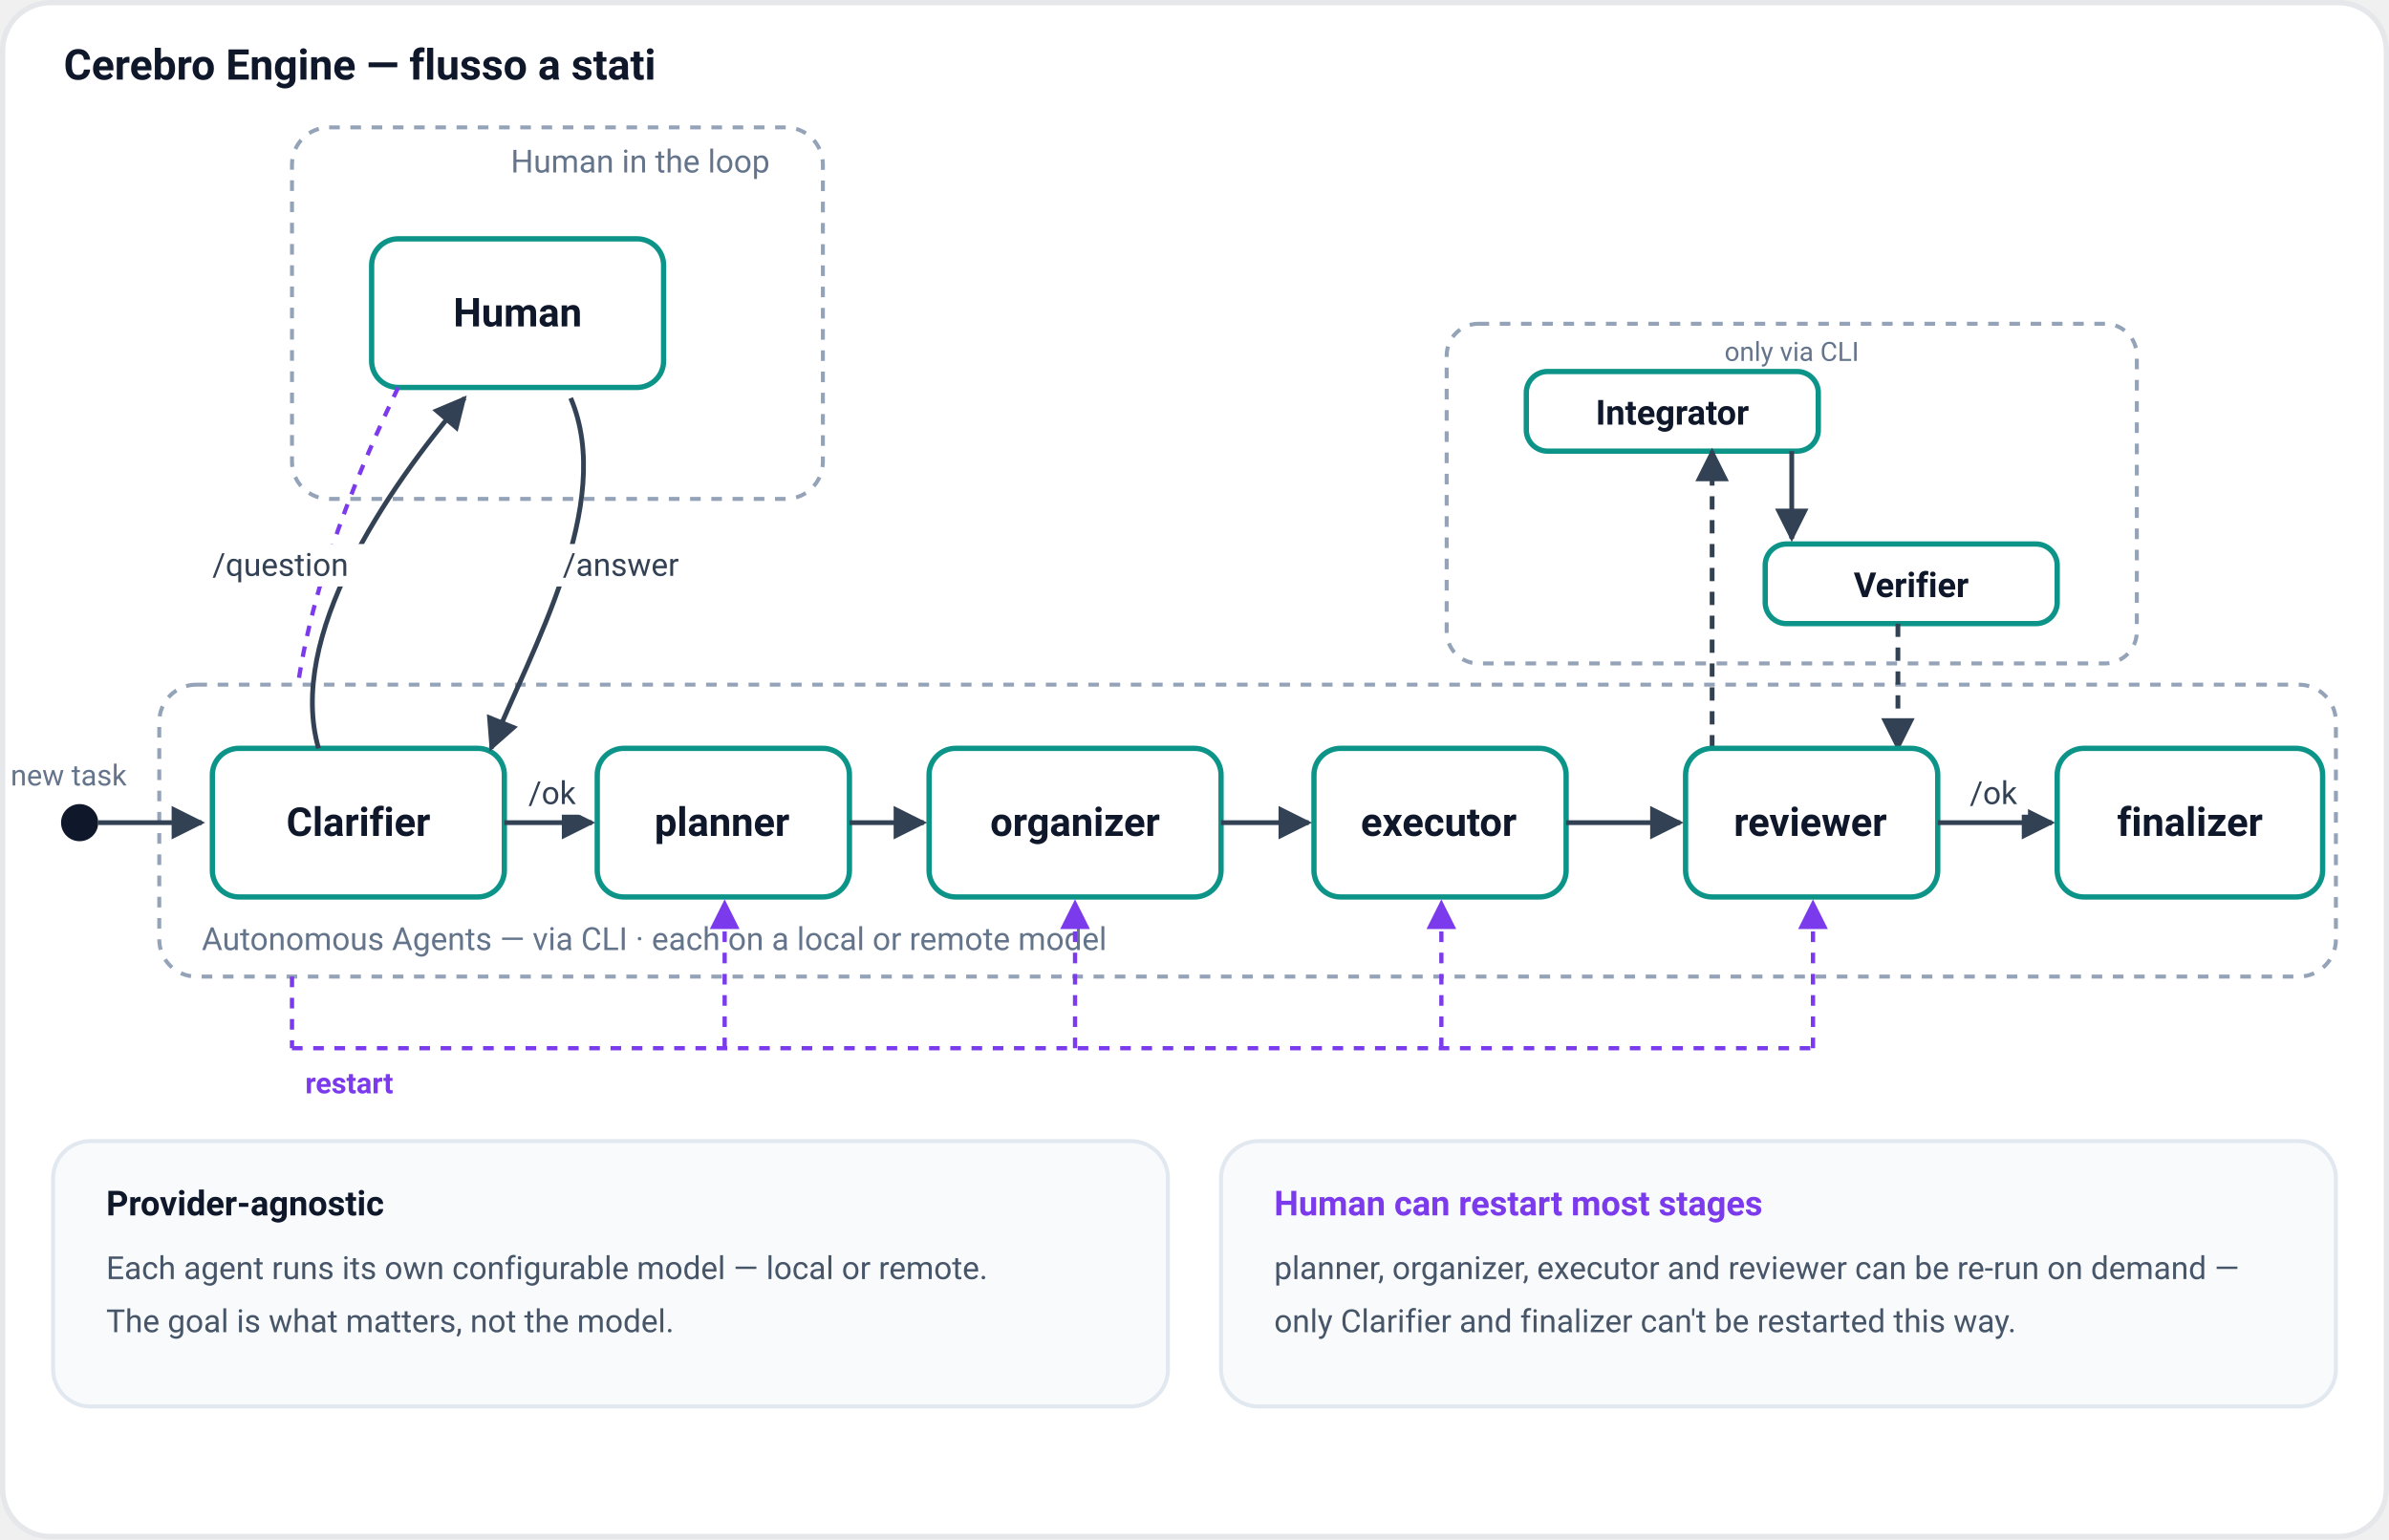
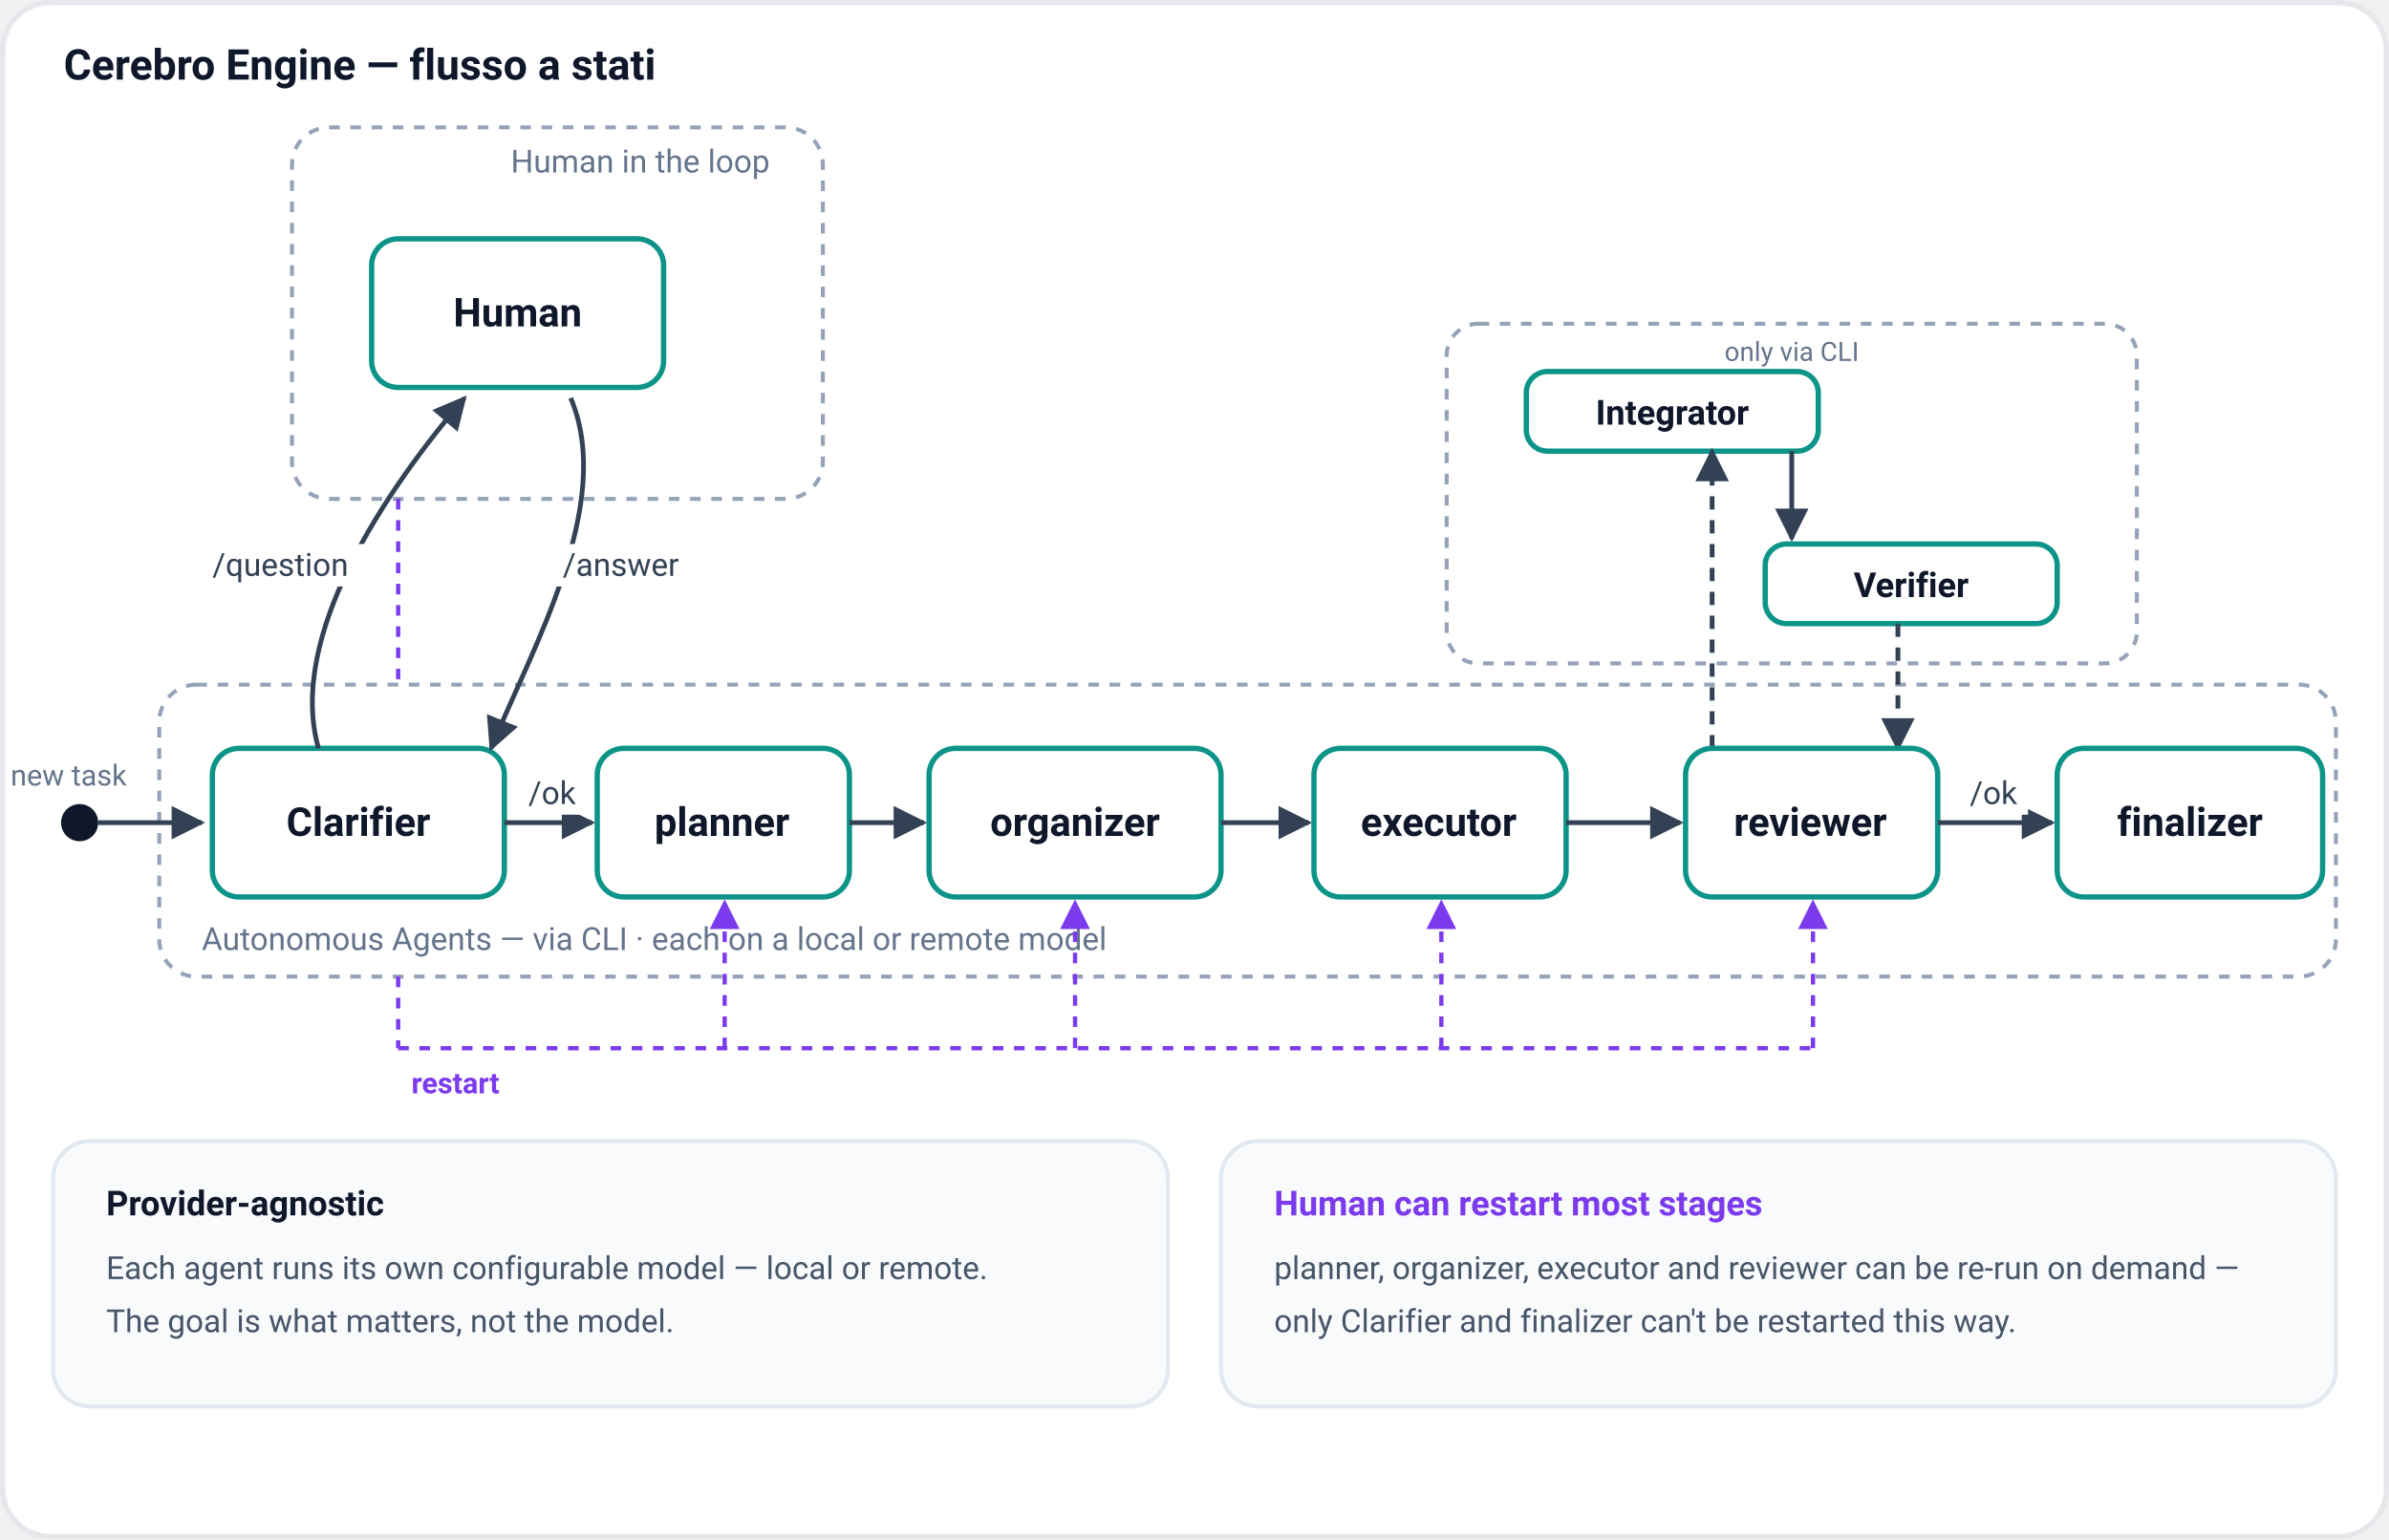
<svg xmlns="http://www.w3.org/2000/svg" viewBox="0 0 900 580" font-family="-apple-system, BlinkMacSystemFont, 'Segoe UI', Roboto, 'Helvetica Neue', Arial, sans-serif">
  <defs>
    <marker id="arrow" viewBox="0 0 10 10" refX="9" refY="5" markerWidth="7" markerHeight="7" orient="auto-start-reverse">
      <path d="M0,0 L10,5 L0,10 z" fill="#334155" />
    </marker>
    <marker id="arrow-violet" viewBox="0 0 10 10" refX="9" refY="5" markerWidth="7" markerHeight="7" orient="auto-start-reverse">
      <path d="M0,0 L10,5 L0,10 z" fill="#7c3aed" />
    </marker>
  </defs>
  <rect x="1" y="1" width="898" height="578" rx="18" fill="#ffffff" stroke="#e5e7eb" stroke-width="2" />
  <text x="24" y="30" font-size="16" font-weight="700" fill="#0f172a">Cerebro Engine — flusso a stati</text>
  <rect x="110" y="48" width="200" height="140" rx="14" fill="none" stroke="#94a3b8" stroke-width="1.5" stroke-dasharray="4 4" />
  <text x="290" y="65" font-size="12" fill="#64748b" text-anchor="end">Human in the loop</text>
  <rect x="140" y="90" width="110" height="56" rx="10" fill="#ffffff" stroke="#0d9488" stroke-width="2" />
  <text x="195" y="123" font-size="15" font-weight="600" fill="#0f172a" text-anchor="middle">Human</text>
-   <path d="M150,146 C126,196 112,240 110,280" fill="none" stroke="#7c3aed" stroke-width="1.6" stroke-dasharray="4 4" />
-   <line x1="110" y1="280" x2="110" y2="368" stroke="#7c3aed" stroke-width="1.6" stroke-dasharray="4 4" />
+   <line x1="150" y1="188" x2="150" y2="368" stroke="#7c3aed" stroke-width="1.6" stroke-dasharray="4 4" />
  <rect x="60" y="258" width="820" height="110" rx="14" fill="#ffffff" stroke="#94a3b8" stroke-width="1.5" stroke-dasharray="4 4" />
  <text x="76" y="358" font-size="12" fill="#64748b">Autonomous Agents — via CLI · each on a local or remote model</text>
  <rect x="545" y="122" width="260" height="128" rx="12" fill="none" stroke="#94a3b8" stroke-width="1.5" stroke-dasharray="4 4" />
  <text x="675" y="136" font-size="10" fill="#64748b" text-anchor="middle">only via CLI</text>
  <rect x="575" y="140" width="110" height="30" rx="8" fill="#ffffff" stroke="#0d9488" stroke-width="2" />
  <text x="630" y="160" font-size="13" font-weight="600" fill="#0f172a" text-anchor="middle">Integrator</text>
  <rect x="665" y="205" width="110" height="30" rx="8" fill="#ffffff" stroke="#0d9488" stroke-width="2" />
  <text x="720" y="225" font-size="13" font-weight="600" fill="#0f172a" text-anchor="middle">Verifier</text>
  <line x1="675" y1="170" x2="675" y2="203" stroke="#334155" stroke-width="1.8" marker-end="url(#arrow)" />
  <line x1="645" y1="300" x2="645" y2="170" stroke="#334155" stroke-width="1.8" stroke-dasharray="5 4" marker-end="url(#arrow)" />
  <line x1="715" y1="235" x2="715" y2="282" stroke="#334155" stroke-width="1.8" stroke-dasharray="5 4" marker-end="url(#arrow)" />
  <circle cx="30" cy="310" r="7" fill="#0f172a" />
  <text x="4" y="296" font-size="11" fill="#64748b">new task</text>
  <line x1="37" y1="310" x2="76" y2="310" stroke="#334155" stroke-width="1.8" marker-end="url(#arrow)" />
  <rect x="80" y="282" width="110" height="56" rx="10" fill="#ffffff" stroke="#0d9488" stroke-width="2" />
  <text x="135" y="315" font-size="15" font-weight="600" fill="#0f172a" text-anchor="middle">Clarifier</text>
  <rect x="225" y="282" width="95" height="56" rx="10" fill="#ffffff" stroke="#0d9488" stroke-width="2" />
  <text x="272" y="315" font-size="15" font-weight="600" fill="#0f172a" text-anchor="middle">planner</text>
  <rect x="350" y="282" width="110" height="56" rx="10" fill="#ffffff" stroke="#0d9488" stroke-width="2" />
  <text x="405" y="315" font-size="15" font-weight="600" fill="#0f172a" text-anchor="middle">organizer</text>
  <rect x="495" y="282" width="95" height="56" rx="10" fill="#ffffff" stroke="#0d9488" stroke-width="2" />
  <text x="542" y="315" font-size="15" font-weight="600" fill="#0f172a" text-anchor="middle">executor</text>
  <rect x="635" y="282" width="95" height="56" rx="10" fill="#ffffff" stroke="#0d9488" stroke-width="2" />
  <text x="682" y="315" font-size="15" font-weight="600" fill="#0f172a" text-anchor="middle">reviewer</text>
  <rect x="775" y="282" width="100" height="56" rx="10" fill="#ffffff" stroke="#0d9488" stroke-width="2" />
  <text x="825" y="315" font-size="15" font-weight="600" fill="#0f172a" text-anchor="middle">finalizer</text>
  <line x1="190" y1="310" x2="223" y2="310" stroke="#334155" stroke-width="1.8" marker-end="url(#arrow)" />
  <line x1="320" y1="310" x2="348" y2="310" stroke="#334155" stroke-width="1.8" marker-end="url(#arrow)" />
  <line x1="460" y1="310" x2="493" y2="310" stroke="#334155" stroke-width="1.8" marker-end="url(#arrow)" />
  <line x1="590" y1="310" x2="633" y2="310" stroke="#334155" stroke-width="1.8" marker-end="url(#arrow)" />
  <line x1="730" y1="310" x2="773" y2="310" stroke="#334155" stroke-width="1.8" marker-end="url(#arrow)" />
  <rect x="195" y="291" width="26" height="16" fill="#ffffff" />
  <text x="208" y="303" font-size="12" fill="#334155" text-anchor="middle">/ok</text>
  <rect x="738" y="291" width="26" height="16" fill="#ffffff" />
  <text x="751" y="303" font-size="12" fill="#334155" text-anchor="middle">/ok</text>
  <path d="M120,282 C108,240 145,185 175,150" fill="none" stroke="#334155" stroke-width="1.8" marker-end="url(#arrow)" />
  <rect x="76" y="205" width="66" height="16" fill="#ffffff" />
  <text x="80" y="217" font-size="12" fill="#334155">/question</text>
  <path d="M215,150 C232,190 200,245 185,282" fill="none" stroke="#334155" stroke-width="1.8" marker-end="url(#arrow)" />
  <rect x="208" y="205" width="60" height="16" fill="#ffffff" />
  <text x="212" y="217" font-size="12" fill="#334155">/answer</text>
-   <line x1="110" y1="368" x2="110" y2="395" stroke="#7c3aed" stroke-width="1.6" stroke-dasharray="4 4" />
-   <line x1="110" y1="395" x2="683" y2="395" stroke="#7c3aed" stroke-width="1.6" stroke-dasharray="4 4" />
-   <text x="115" y="412" font-size="11" font-weight="600" fill="#7c3aed">restart</text>
+   <line x1="150" y1="368" x2="150" y2="395" stroke="#7c3aed" stroke-width="1.6" stroke-dasharray="4 4" />
+   <line x1="150" y1="395" x2="683" y2="395" stroke="#7c3aed" stroke-width="1.6" stroke-dasharray="4 4" />
+   <text x="155" y="412" font-size="11" font-weight="600" fill="#7c3aed">restart</text>
  <line x1="273" y1="395" x2="273" y2="340" stroke="#7c3aed" stroke-width="1.6" stroke-dasharray="4 4" marker-end="url(#arrow-violet)" />
  <line x1="405" y1="395" x2="405" y2="340" stroke="#7c3aed" stroke-width="1.6" stroke-dasharray="4 4" marker-end="url(#arrow-violet)" />
  <line x1="543" y1="395" x2="543" y2="340" stroke="#7c3aed" stroke-width="1.6" stroke-dasharray="4 4" marker-end="url(#arrow-violet)" />
  <line x1="683" y1="395" x2="683" y2="340" stroke="#7c3aed" stroke-width="1.6" stroke-dasharray="4 4" marker-end="url(#arrow-violet)" />
  <rect x="20" y="430" width="420" height="100" rx="14" fill="#f8fafc" stroke="#e2e8f0" stroke-width="1.5" />
  <text x="40" y="458" font-size="13" font-weight="700" fill="#0f172a">Provider-agnostic</text>
  <text x="40" y="482" font-size="12" fill="#475569">Each agent runs its own configurable model — local or remote.</text>
  <text x="40" y="502" font-size="12" fill="#475569">The goal is what matters, not the model.</text>
  <rect x="460" y="430" width="420" height="100" rx="14" fill="#f8fafc" stroke="#e2e8f0" stroke-width="1.5" />
  <text x="480" y="458" font-size="13" font-weight="700" fill="#7c3aed">Human can restart most stages</text>
  <text x="480" y="482" font-size="12" fill="#475569">planner, organizer, executor and reviewer can be re-run on demand —</text>
  <text x="480" y="502" font-size="12" fill="#475569">only Clarifier and finalizer can't be restarted this way.</text>
</svg>
